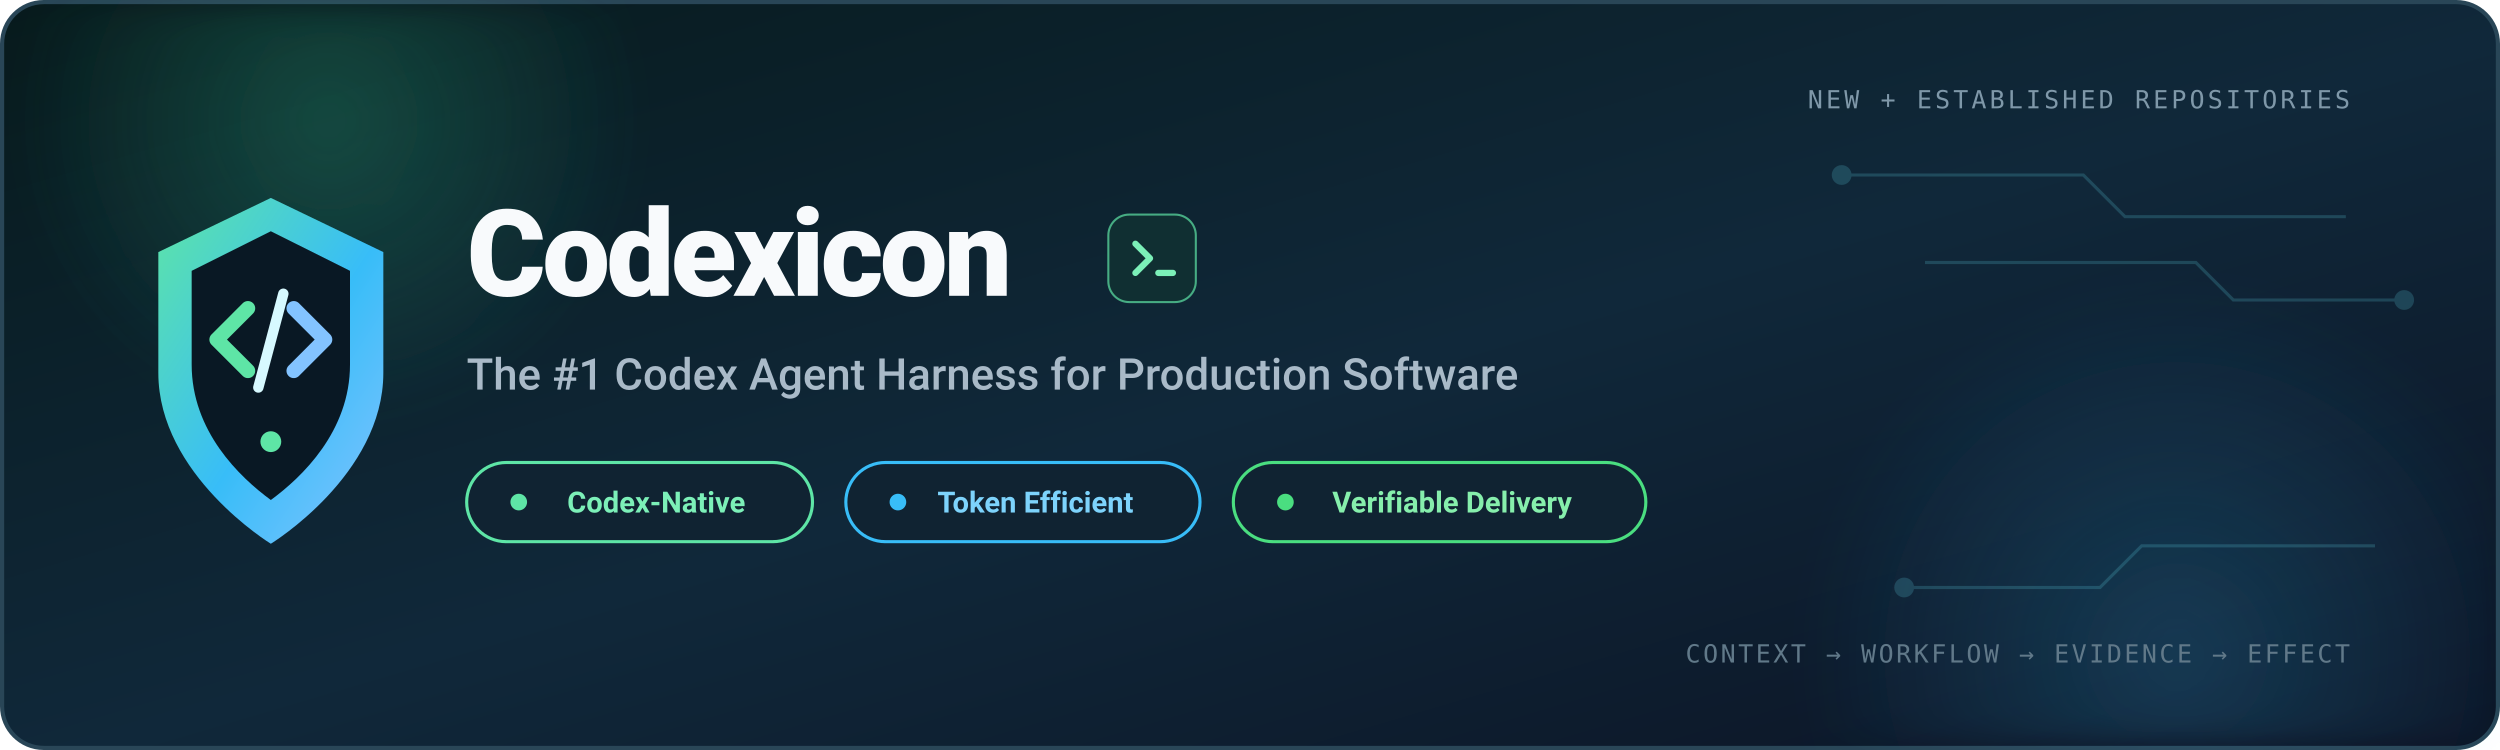
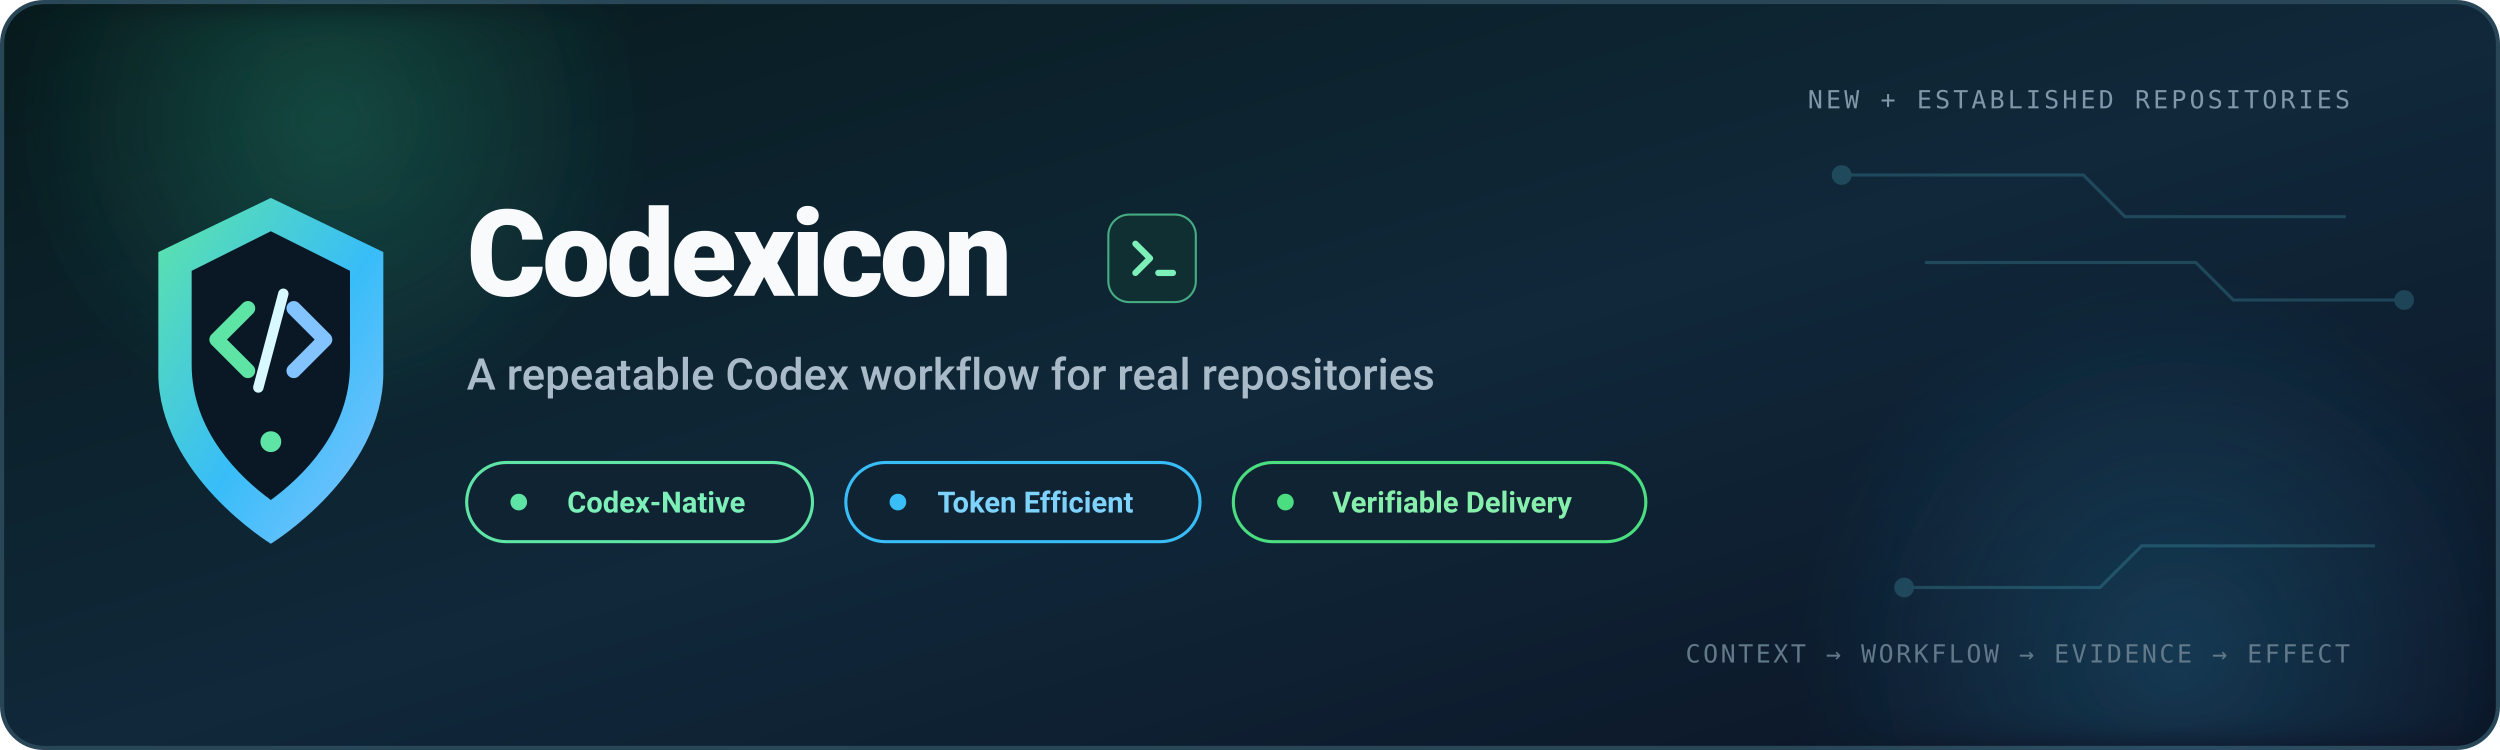
<svg xmlns="http://www.w3.org/2000/svg" width="1200" height="360" viewBox="0 0 1200 360" role="img" aria-labelledby="title desc">
  <defs>
    <linearGradient id="background" x1="0" y1="0" x2="1" y2="1">
      <stop offset="0" stop-color="#071a1c" />
      <stop offset=".52" stop-color="#10283a" />
      <stop offset="1" stop-color="#0b1324" />
    </linearGradient>
    <linearGradient id="accent" x1="0" y1="0" x2="1" y2="1">
      <stop offset="0" stop-color="#5ee5a6" />
      <stop offset=".55" stop-color="#38bdf8" />
      <stop offset="1" stop-color="#83c3ff" />
    </linearGradient>
    <radialGradient id="tealGlow">
      <stop offset="0" stop-color="#34d399" stop-opacity=".24" />
      <stop offset="1" stop-color="#34d399" stop-opacity="0" />
    </radialGradient>
    <radialGradient id="blueGlow">
      <stop offset="0" stop-color="#38bdf8" stop-opacity=".2" />
      <stop offset="1" stop-color="#38bdf8" stop-opacity="0" />
    </radialGradient>
    <filter id="softGlow" x="-30%" y="-30%" width="160%" height="160%">
      <feGaussianBlur stdDeviation="10" />
    </filter>
  </defs>
  <rect x="1" y="1" width="1198" height="358" rx="20" fill="url(#background)" stroke="#294657" stroke-width="2" />
  <circle cx="158" cy="58" r="150" fill="url(#tealGlow)" filter="url(#softGlow)" />
  <circle cx="1045" cy="314" r="180" fill="url(#blueGlow)" filter="url(#softGlow)" />
  <g opacity=".18" fill="none" stroke="#67e8f9" stroke-width="1.5">
    <path d="M884 84H1000L1020 104H1126" />
    <path d="M924 126H1054L1072 144H1154" />
    <path d="M914 282H1008L1028 262H1140" />
    <circle cx="884" cy="84" r="4" fill="#67e8f9" />
    <circle cx="1154" cy="144" r="4" fill="#67e8f9" />
    <circle cx="914" cy="282" r="4" fill="#67e8f9" />
  </g>
  <g transform="translate(72 91)">
    <path d="M58 4L112 30V88C112 137 58 170 58 170S4 137 4 88V30Z" fill="url(#accent)" />
    <path d="M58 20L96 39V84C96 116 73 138 58 149C43 138 20 116 20 84V39Z" fill="#091824" />
    <path d="M47 57L32 72L47 87" fill="none" stroke="#5ee5a6" stroke-width="7" stroke-linecap="round" stroke-linejoin="round" />
    <path d="M69 57L84 72L69 87" fill="none" stroke="#83c3ff" stroke-width="7" stroke-linecap="round" stroke-linejoin="round" />
    <path d="M64 50L52 95" stroke="#d7f9ff" stroke-width="5" stroke-linecap="round" />
    <circle cx="58" cy="121" r="5" fill="#5ee5a6" />
  </g>
  <g font-family="-apple-system, BlinkMacSystemFont, 'Segoe UI', Roboto, Arial, sans-serif">
    <text x="224" y="142" fill="#f8fafc" font-size="58" font-weight="800" letter-spacing="-1.8">Codexicon</text>
    <g transform="translate(532 103)">
      <rect width="42" height="42" rx="10" fill="#102f32" stroke="#5ee5a6" stroke-opacity=".7" />
      <path d="M13 14L20 21L13 28M24 28H31" fill="none" stroke="#7cf0b8" stroke-width="3" stroke-linecap="round" stroke-linejoin="round" />
    </g>
-     <text x="224" y="187" fill="#a9bac8" font-size="21" font-weight="500">The #1 Codex Agent Harness for Production Software</text>
+     <text x="224" y="187" fill="#a9bac8" font-size="21" font-weight="500">A repeatable Codex workflow for real repositories</text>
    <g transform="translate(224 222)" font-size="14" font-weight="650">
      <rect width="166" height="38" rx="19" fill="#102332" stroke="#5ee5a6" stroke-width="1.5" />
      <circle cx="25" cy="19" r="4" fill="#5ee5a6" />
      <text x="91" y="24" fill="#7cf0b8" text-anchor="middle">Codex-Native</text>
      <rect x="182" width="170" height="38" rx="19" fill="#102332" stroke="#38bdf8" stroke-width="1.5" />
      <circle cx="207" cy="19" r="4" fill="#38bdf8" />
      <text x="273" y="24" fill="#7dd3fc" text-anchor="middle">Token Efficient</text>
      <rect x="368" width="198" height="38" rx="19" fill="#102332" stroke="#4ade80" stroke-width="1.5" />
      <circle cx="393" cy="19" r="4" fill="#4ade80" />
      <text x="473" y="24" fill="#86efac" text-anchor="middle">Verifiable Delivery</text>
    </g>
    <text x="1128" y="52" fill="#7f98a9" font-family="ui-monospace, SFMono-Regular, Menlo, Consolas, monospace" font-size="12" letter-spacing="1.5" text-anchor="end">NEW + ESTABLISHED REPOSITORIES</text>
    <text x="1128" y="318" fill="#617989" font-family="ui-monospace, SFMono-Regular, Menlo, Consolas, monospace" font-size="12" letter-spacing="1.2" text-anchor="end">CONTEXT → WORKFLOW → EVIDENCE → EFFECT</text>
  </g>
</svg>
